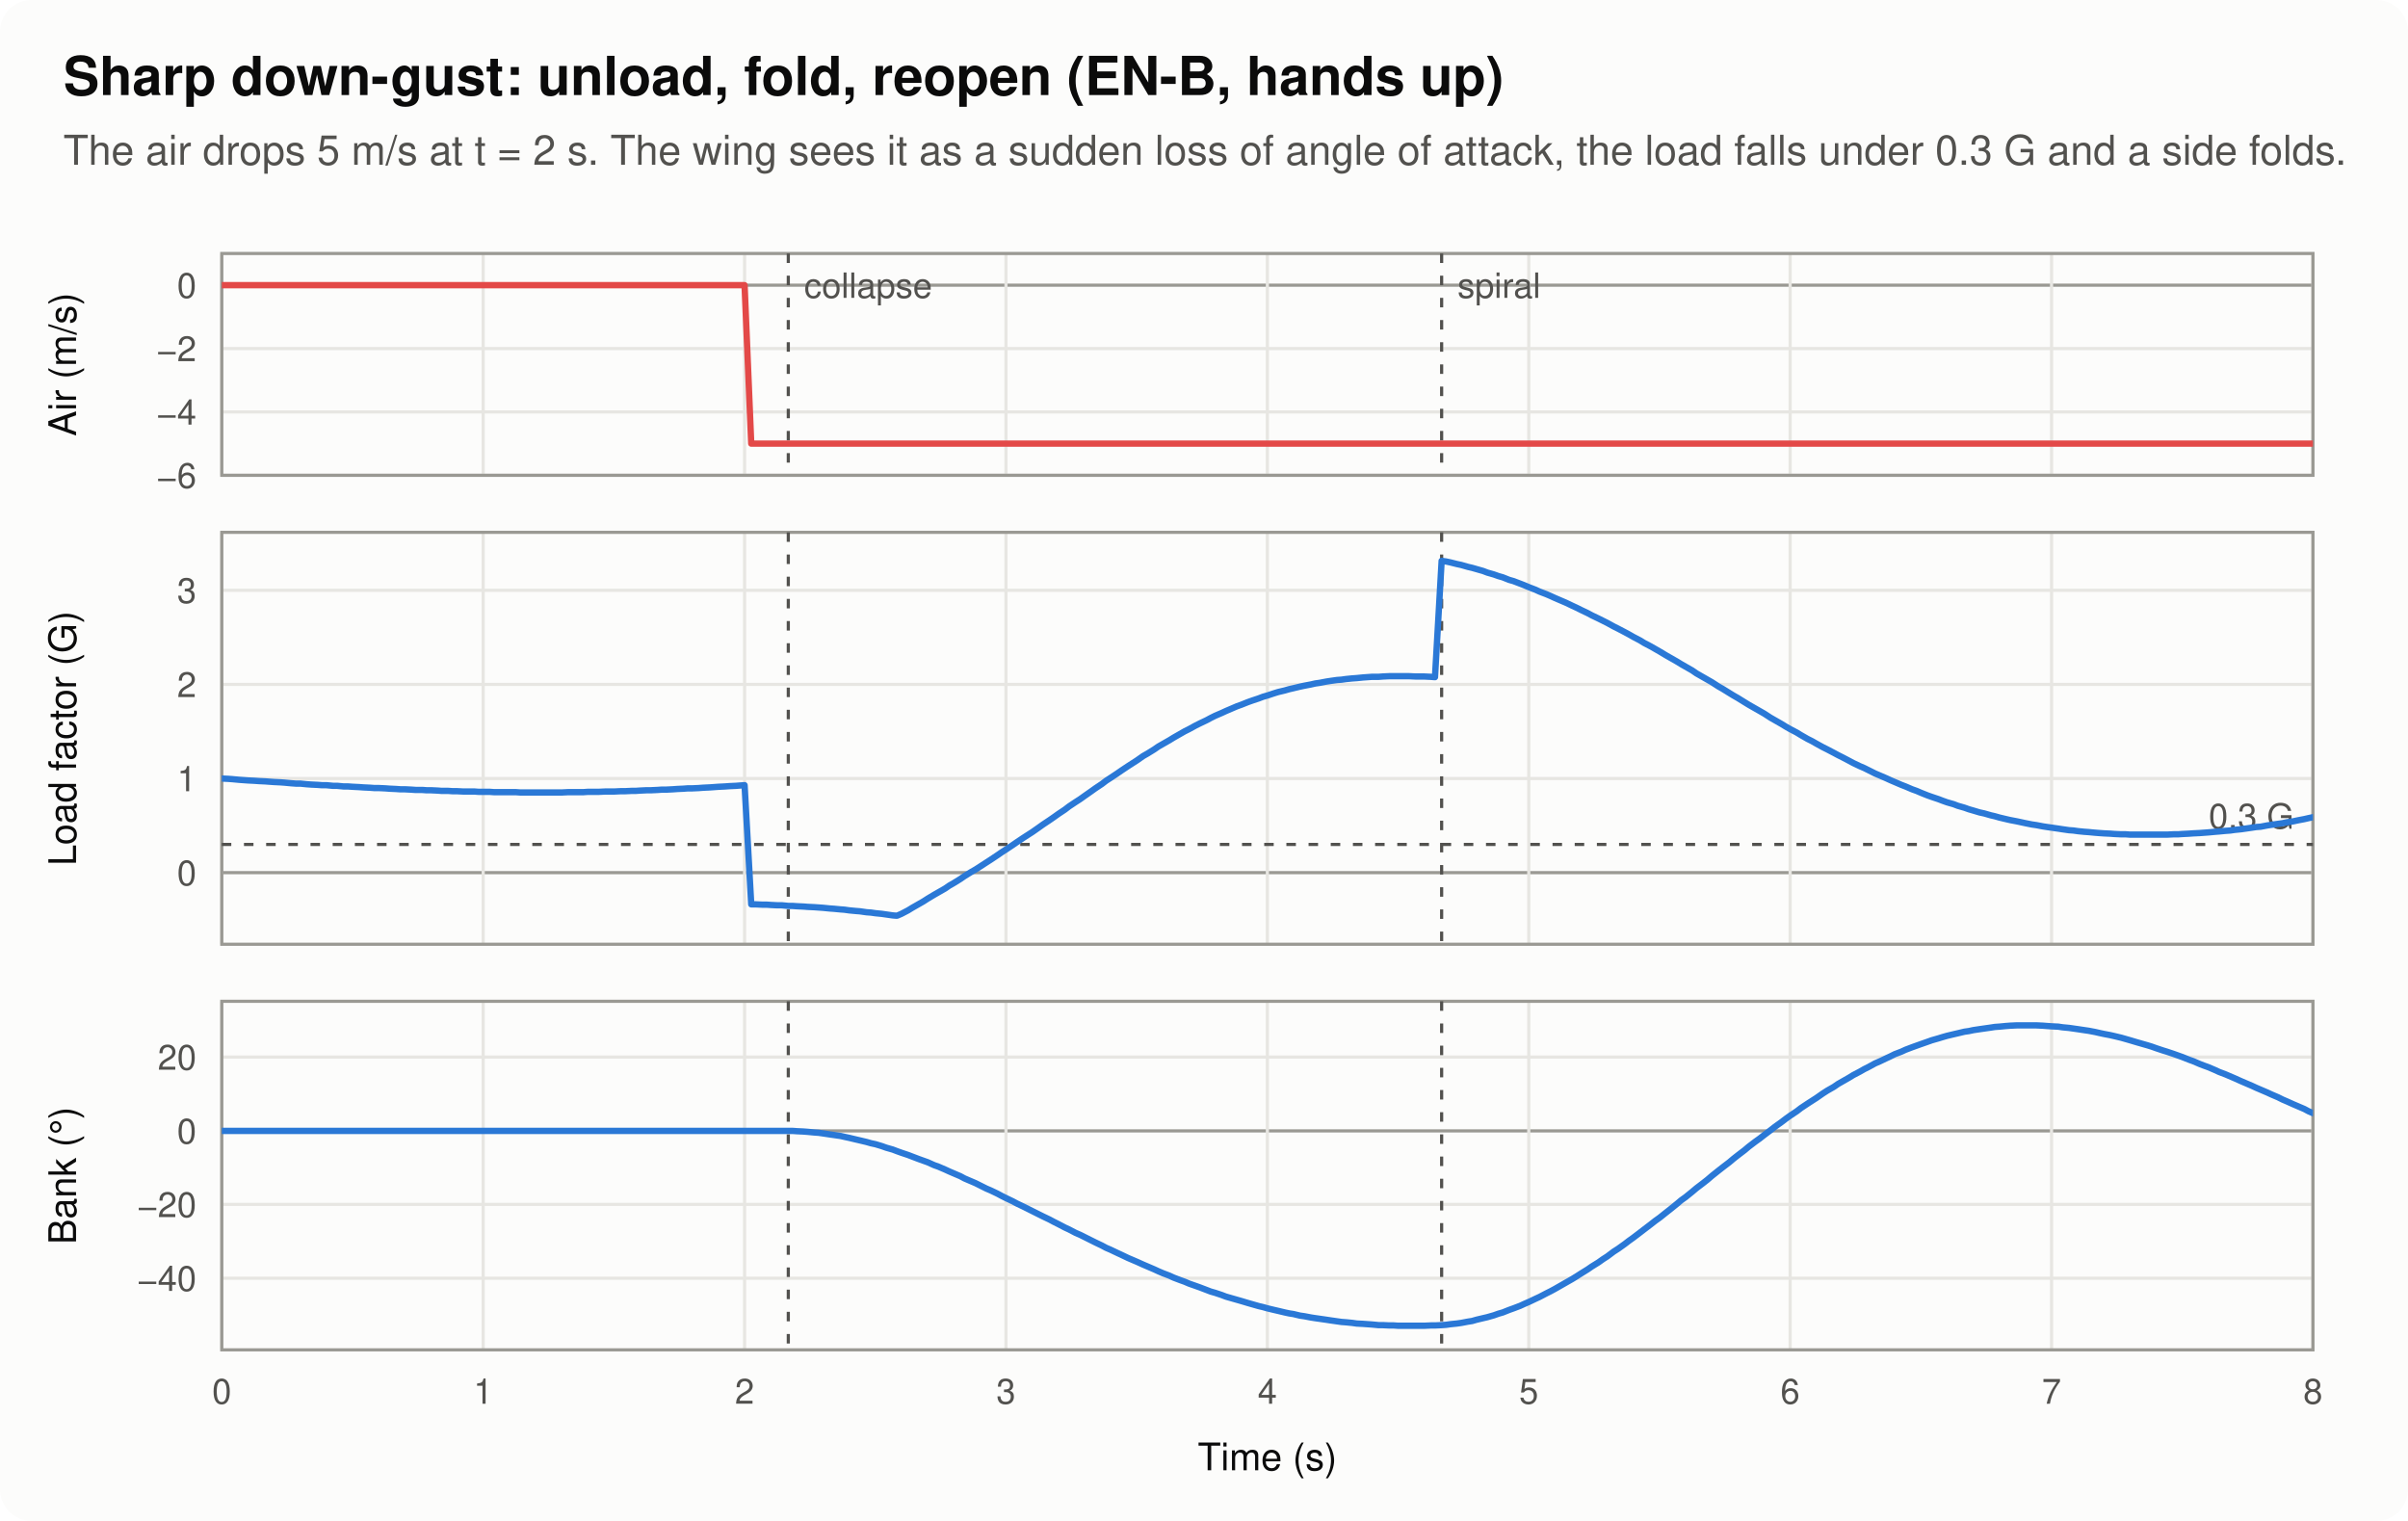
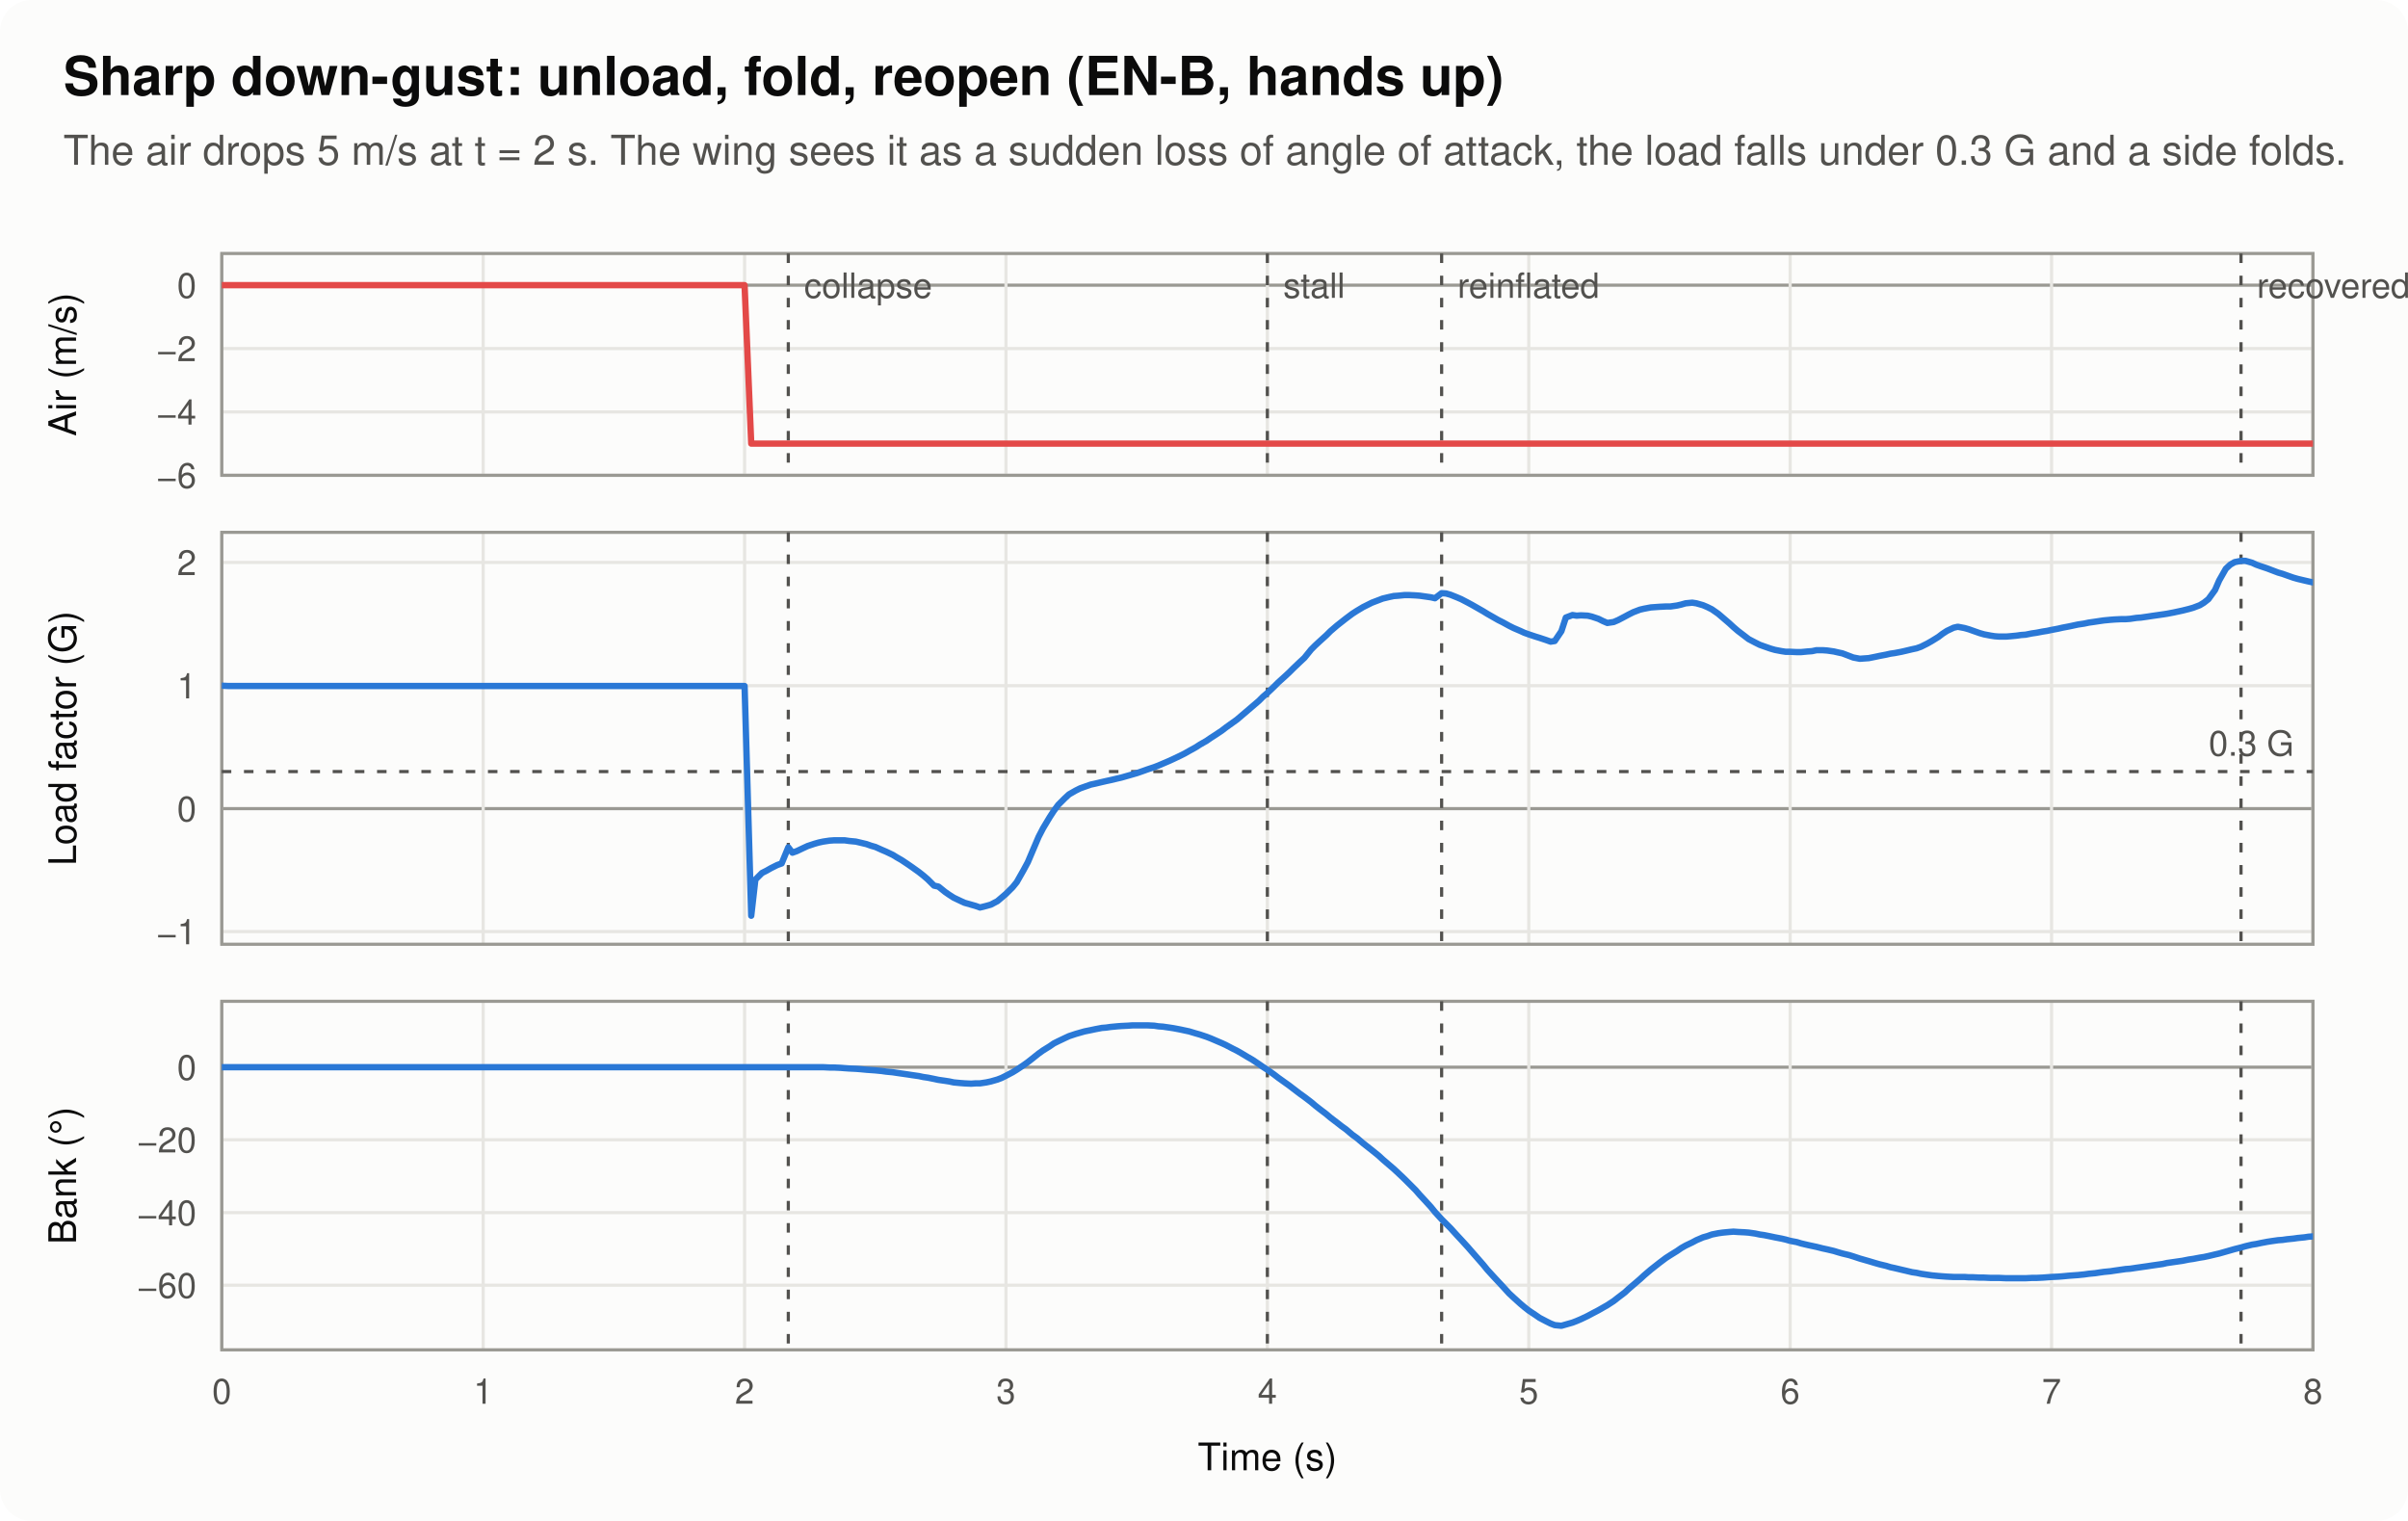
<svg xmlns="http://www.w3.org/2000/svg" width="760" height="480" viewBox="0 0 760 480" font-family="-apple-system, 'Segoe UI', Helvetica, Arial, sans-serif" role="img" aria-label="Sharp down-gust: unload, fold, reopen (EN-B, hands up)">
  <rect width="100%" height="100%" rx="10" fill="#fcfcfb" />
  <text x="20" y="30" font-size="17" font-weight="600" fill="#0b0b0b">Sharp down-gust: unload, fold, reopen (EN-B, hands up)</text>
  <text x="20" y="52" font-size="13" fill="#52514e">The air drops 5 m/s at t = 2 s. The wing sees it as a sudden loss of angle of attack, the load falls under 0.3 G and a side folds.</text>
  <clipPath id="clip0">
    <rect x="70" y="80" width="660" height="70" />
  </clipPath>
  <line x1="70" y1="150.0" x2="730" y2="150.0" stroke="#e7e6e2" stroke-width="1" />
  <text x="62" y="154" font-size="11" fill="#52514e" text-anchor="end">−6</text>
  <line x1="70" y1="130.0" x2="730" y2="130.0" stroke="#e7e6e2" stroke-width="1" />
  <text x="62" y="134" font-size="11" fill="#52514e" text-anchor="end">−4</text>
  <line x1="70" y1="110.0" x2="730" y2="110.0" stroke="#e7e6e2" stroke-width="1" />
  <text x="62" y="114" font-size="11" fill="#52514e" text-anchor="end">−2</text>
  <line x1="70" y1="90.0" x2="730" y2="90.0" stroke="#9a9993" stroke-width="1" />
  <text x="62" y="94" font-size="11" fill="#52514e" text-anchor="end">0</text>
  <line x1="70.0" y1="80" x2="70.0" y2="150" stroke="#e7e6e2" stroke-width="1" />
  <line x1="152.5" y1="80" x2="152.5" y2="150" stroke="#e7e6e2" stroke-width="1" />
  <line x1="235.0" y1="80" x2="235.0" y2="150" stroke="#e7e6e2" stroke-width="1" />
  <line x1="317.5" y1="80" x2="317.5" y2="150" stroke="#e7e6e2" stroke-width="1" />
  <line x1="400.0" y1="80" x2="400.0" y2="150" stroke="#e7e6e2" stroke-width="1" />
  <line x1="482.5" y1="80" x2="482.5" y2="150" stroke="#e7e6e2" stroke-width="1" />
  <line x1="565.0" y1="80" x2="565.0" y2="150" stroke="#e7e6e2" stroke-width="1" />
  <line x1="647.5" y1="80" x2="647.5" y2="150" stroke="#e7e6e2" stroke-width="1" />
  <line x1="730.0" y1="80" x2="730.0" y2="150" stroke="#e7e6e2" stroke-width="1" />
  <rect x="70" y="80" width="660" height="70" fill="none" stroke="#9a9993" stroke-width="1" />
  <text transform="translate(24 115) rotate(-90)" font-size="12" fill="#0b0b0b" text-anchor="middle">Air (m/s)</text>
  <line x1="248.8" y1="80" x2="248.8" y2="150" stroke="#52514e" stroke-width="1" stroke-dasharray="3 4" />
  <text x="253.8" y="94" font-size="11" fill="#52514e">collapse</text>
+   <line x1="400.0" y1="80" x2="400.0" y2="150" stroke="#52514e" stroke-width="1" stroke-dasharray="3 4" />
+   <text x="405" y="94" font-size="11" fill="#52514e">stall</text>
  <line x1="455.0" y1="80" x2="455.0" y2="150" stroke="#52514e" stroke-width="1" stroke-dasharray="3 4" />
-   <text x="460" y="94" font-size="11" fill="#52514e">spiral</text>
+   <text x="460" y="94" font-size="11" fill="#52514e">reinflated</text>
+   <line x1="707.3" y1="80" x2="707.3" y2="150" stroke="#52514e" stroke-width="1" stroke-dasharray="3 4" />
+   <text x="712.3" y="94" font-size="11" fill="#52514e">recovered</text>
  <polyline clip-path="url(#clip0)" points="70.0,90.0 72.1,90.0 73.4,90.0 75.5,90.0 76.9,90.0 78.3,90.0 80.3,90.0 81.7,90.0 83.8,90.0 85.1,90.0 86.5,90.0 88.6,90.0 89.9,90.0 92.0,90.0 93.4,90.0 94.8,90.0 96.8,90.0 98.2,90.0 100.3,90.0 101.6,90.0 103.0,90.0 105.1,90.0 106.4,90.0 108.5,90.0 109.9,90.0 111.3,90.0 113.3,90.0 114.7,90.0 116.8,90.0 118.1,90.0 119.5,90.0 121.6,90.0 122.9,90.0 125.0,90.0 126.4,90.0 127.8,90.0 129.8,90.0 131.2,90.0 133.3,90.0 134.6,90.0 136.0,90.0 138.1,90.0 139.4,90.0 141.5,90.0 142.9,90.0 144.3,90.0 146.3,90.0 147.7,90.0 149.8,90.0 151.1,90.0 152.5,90.0 154.6,90.0 155.9,90.0 158.0,90.0 159.4,90.0 160.8,90.0 162.8,90.0 164.2,90.0 166.3,90.0 167.6,90.0 169.0,90.0 171.1,90.0 172.4,90.0 174.5,90.0 175.9,90.0 177.3,90.0 179.3,90.0 180.7,90.0 182.8,90.0 184.1,90.0 185.5,90.0 187.6,90.0 188.9,90.0 191.0,90.0 192.4,90.0 193.8,90.0 195.8,90.0 197.2,90.0 199.3,90.0 200.6,90.0 202.0,90.0 204.1,90.0 205.4,90.0 207.5,90.0 208.9,90.0 210.3,90.0 212.3,90.0 213.7,90.0 215.8,90.0 217.1,90.0 218.5,90.0 220.6,90.0 221.9,90.0 224.0,90.0 225.4,90.0 226.8,90.0 228.8,90.0 230.2,90.0 232.3,90.0 233.6,90.0 235.0,90.0 237.1,140.0 238.4,140.0 240.5,140.0 241.9,140.0 243.3,140.0 245.3,140.0 246.7,140.0 248.8,140.0 250.1,140.0 251.5,140.0 253.6,140.0 254.9,140.0 257.0,140.0 258.4,140.0 259.8,140.0 261.8,140.0 263.2,140.0 265.3,140.0 266.6,140.0 268.0,140.0 270.1,140.0 271.4,140.0 273.5,140.0 274.9,140.0 276.3,140.0 278.3,140.0 279.7,140.0 281.8,140.0 283.1,140.0 284.5,140.0 286.6,140.0 287.9,140.0 290.0,140.0 291.4,140.0 292.8,140.0 294.8,140.0 296.2,140.0 298.3,140.0 299.6,140.0 301.0,140.0 303.1,140.0 304.4,140.0 306.5,140.0 307.9,140.0 309.3,140.0 311.3,140.0 312.7,140.0 314.8,140.0 316.1,140.0 317.5,140.0 319.6,140.0 320.9,140.0 323.0,140.0 324.4,140.0 325.8,140.0 327.8,140.0 329.2,140.0 331.3,140.0 332.6,140.0 334.0,140.0 336.1,140.0 337.4,140.0 339.5,140.0 340.9,140.0 342.3,140.0 344.3,140.0 345.7,140.0 347.8,140.0 349.1,140.0 350.5,140.0 352.6,140.0 353.9,140.0 356.0,140.0 357.4,140.0 358.8,140.0 360.8,140.0 362.2,140.0 364.3,140.0 365.6,140.0 367.0,140.0 369.1,140.0 370.4,140.0 372.5,140.0 373.9,140.0 375.3,140.0 377.3,140.0 378.7,140.0 380.8,140.0 382.1,140.0 383.5,140.0 385.6,140.0 386.9,140.0 389.0,140.0 390.4,140.0 391.8,140.0 393.8,140.0 395.2,140.0 397.3,140.0 398.6,140.0 400.0,140.0 402.1,140.0 403.4,140.0 405.5,140.0 406.9,140.0 408.2,140.0 410.3,140.0 411.7,140.0 413.8,140.0 415.1,140.0 416.5,140.0 418.6,140.0 419.9,140.0 422.0,140.0 423.4,140.0 424.8,140.0 426.8,140.0 428.2,140.0 430.2,140.0 431.6,140.0 433.0,140.0 435.1,140.0 436.4,140.0 438.5,140.0 439.9,140.0 441.3,140.0 443.3,140.0 444.7,140.0 446.8,140.0 448.1,140.0 449.5,140.0 451.6,140.0 452.9,140.0 455.0,140.0 456.4,140.0 457.8,140.0 459.8,140.0 461.2,140.0 463.3,140.0 464.6,140.0 466.0,140.0 468.1,140.0 469.4,140.0 471.5,140.0 472.9,140.0 474.3,140.0 476.3,140.0 477.7,140.0 479.8,140.0 481.1,140.0 482.5,140.0 484.6,140.0 485.9,140.0 488.0,140.0 489.4,140.0 490.7,140.0 492.8,140.0 494.2,140.0 496.3,140.0 497.6,140.0 499.0,140.0 501.1,140.0 502.4,140.0 504.5,140.0 505.9,140.0 507.3,140.0 509.3,140.0 510.7,140.0 512.8,140.0 514.1,140.0 515.5,140.0 517.6,140.0 518.9,140.0 521.0,140.0 522.4,140.0 523.8,140.0 525.8,140.0 527.2,140.0 529.3,140.0 530.6,140.0 532.0,140.0 534.1,140.0 535.4,140.0 537.5,140.0 538.9,140.0 540.3,140.0 542.3,140.0 543.7,140.0 545.8,140.0 547.1,140.0 548.5,140.0 550.6,140.0 551.9,140.0 554.0,140.0 555.4,140.0 556.8,140.0 558.8,140.0 560.2,140.0 562.3,140.0 563.6,140.0 565.0,140.0 567.1,140.0 568.4,140.0 570.5,140.0 571.9,140.0 573.3,140.0 575.3,140.0 576.7,140.0 578.8,140.0 580.1,140.0 581.5,140.0 583.6,140.0 584.9,140.0 587.0,140.0 588.4,140.0 589.8,140.0 591.8,140.0 593.2,140.0 595.3,140.0 596.6,140.0 598.0,140.0 600.1,140.0 601.4,140.0 603.5,140.0 604.9,140.0 606.3,140.0 608.3,140.0 609.7,140.0 611.8,140.0 613.1,140.0 614.5,140.0 616.6,140.0 617.9,140.0 620.0,140.0 621.4,140.0 622.8,140.0 624.8,140.0 626.2,140.0 628.3,140.0 629.6,140.0 631.0,140.0 633.1,140.0 634.4,140.0 636.5,140.0 637.9,140.0 639.3,140.0 641.3,140.0 642.7,140.0 644.8,140.0 646.1,140.0 647.5,140.0 649.6,140.0 650.9,140.0 653.0,140.0 654.4,140.0 655.8,140.0 657.8,140.0 659.2,140.0 661.3,140.0 662.6,140.0 664.0,140.0 666.1,140.0 667.4,140.0 669.5,140.0 670.9,140.0 672.3,140.0 674.3,140.0 675.7,140.0 677.8,140.0 679.1,140.0 680.5,140.0 682.6,140.0 683.9,140.0 686.0,140.0 687.4,140.0 688.8,140.0 690.8,140.0 692.2,140.0 694.3,140.0 695.6,140.0 697.0,140.0 699.1,140.0 700.4,140.0 702.5,140.0 703.9,140.0 705.3,140.0 707.3,140.0 708.7,140.0 710.8,140.0 712.1,140.0 713.5,140.0 715.6,140.0 716.9,140.0 719.0,140.0 720.4,140.0 721.8,140.0 723.8,140.0 725.2,140.0 727.3,140.0 728.6,140.0 730.0,140.0" fill="none" stroke="#e34948" stroke-width="2" stroke-linejoin="round" stroke-linecap="round" />
  <clipPath id="clip1">
    <rect x="70" y="168" width="660" height="130" />
  </clipPath>
-   <line x1="70" y1="275.4" x2="730" y2="275.4" stroke="#9a9993" stroke-width="1" />
-   <text x="62" y="279.4" font-size="11" fill="#52514e" text-anchor="end">0</text>
-   <line x1="70" y1="245.7" x2="730" y2="245.7" stroke="#e7e6e2" stroke-width="1" />
-   <text x="62" y="249.7" font-size="11" fill="#52514e" text-anchor="end">1</text>
-   <line x1="70" y1="216.0" x2="730" y2="216.0" stroke="#e7e6e2" stroke-width="1" />
-   <text x="62" y="220" font-size="11" fill="#52514e" text-anchor="end">2</text>
-   <line x1="70" y1="186.3" x2="730" y2="186.3" stroke="#e7e6e2" stroke-width="1" />
-   <text x="62" y="190.3" font-size="11" fill="#52514e" text-anchor="end">3</text>
+   <line x1="70" y1="294.0" x2="730" y2="294.0" stroke="#e7e6e2" stroke-width="1" />
+   <text x="62" y="298" font-size="11" fill="#52514e" text-anchor="end">−1</text>
+   <line x1="70" y1="255.2" x2="730" y2="255.2" stroke="#9a9993" stroke-width="1" />
+   <text x="62" y="259.2" font-size="11" fill="#52514e" text-anchor="end">0</text>
+   <line x1="70" y1="216.4" x2="730" y2="216.4" stroke="#e7e6e2" stroke-width="1" />
+   <text x="62" y="220.4" font-size="11" fill="#52514e" text-anchor="end">1</text>
+   <line x1="70" y1="177.5" x2="730" y2="177.5" stroke="#e7e6e2" stroke-width="1" />
+   <text x="62" y="181.5" font-size="11" fill="#52514e" text-anchor="end">2</text>
  <line x1="70.0" y1="168" x2="70.0" y2="298" stroke="#e7e6e2" stroke-width="1" />
  <line x1="152.5" y1="168" x2="152.5" y2="298" stroke="#e7e6e2" stroke-width="1" />
  <line x1="235.0" y1="168" x2="235.0" y2="298" stroke="#e7e6e2" stroke-width="1" />
  <line x1="317.5" y1="168" x2="317.5" y2="298" stroke="#e7e6e2" stroke-width="1" />
  <line x1="400.0" y1="168" x2="400.0" y2="298" stroke="#e7e6e2" stroke-width="1" />
  <line x1="482.5" y1="168" x2="482.5" y2="298" stroke="#e7e6e2" stroke-width="1" />
  <line x1="565.0" y1="168" x2="565.0" y2="298" stroke="#e7e6e2" stroke-width="1" />
  <line x1="647.5" y1="168" x2="647.5" y2="298" stroke="#e7e6e2" stroke-width="1" />
  <line x1="730.0" y1="168" x2="730.0" y2="298" stroke="#e7e6e2" stroke-width="1" />
  <rect x="70" y="168" width="660" height="130" fill="none" stroke="#9a9993" stroke-width="1" />
  <text transform="translate(24 233) rotate(-90)" font-size="12" fill="#0b0b0b" text-anchor="middle">Load factor (G)</text>
-   <line x1="70" y1="266.5" x2="730" y2="266.5" stroke="#52514e" stroke-width="1" stroke-dasharray="3 4" />
-   <text x="724" y="261.5" font-size="11" fill="#52514e" text-anchor="end">0.3 G</text>
+   <line x1="70" y1="243.5" x2="730" y2="243.5" stroke="#52514e" stroke-width="1" stroke-dasharray="3 4" />
+   <text x="724" y="238.5" font-size="11" fill="#52514e" text-anchor="end">0.3 G</text>
  <line x1="248.8" y1="168" x2="248.8" y2="298" stroke="#52514e" stroke-width="1" stroke-dasharray="3 4" />
+   <line x1="400.0" y1="168" x2="400.0" y2="298" stroke="#52514e" stroke-width="1" stroke-dasharray="3 4" />
  <line x1="455.0" y1="168" x2="455.0" y2="298" stroke="#52514e" stroke-width="1" stroke-dasharray="3 4" />
-   <polyline clip-path="url(#clip1)" points="70.0,245.7 72.1,245.8 73.4,245.9 75.5,246.1 76.9,246.2 78.3,246.3 80.3,246.4 81.7,246.5 83.8,246.6 85.1,246.7 86.5,246.8 88.6,246.9 89.9,247.0 92.0,247.2 93.4,247.3 94.8,247.3 96.8,247.5 98.2,247.6 100.3,247.7 101.6,247.8 103.0,247.8 105.1,248.0 106.4,248.0 108.5,248.2 109.9,248.2 111.3,248.3 113.3,248.4 114.7,248.5 116.8,248.6 118.1,248.7 119.5,248.7 121.6,248.8 122.9,248.9 125.0,249.0 126.4,249.1 127.8,249.1 129.8,249.2 131.2,249.3 133.3,249.3 134.6,249.4 136.0,249.4 138.1,249.5 139.4,249.6 141.5,249.6 142.9,249.7 144.3,249.7 146.3,249.8 147.7,249.8 149.8,249.8 151.1,249.9 152.5,249.9 154.6,249.9 155.9,250.0 158.0,250.0 159.4,250.0 160.8,250.0 162.8,250.0 164.2,250.1 166.3,250.1 167.6,250.1 169.0,250.1 171.1,250.1 172.4,250.1 174.5,250.1 175.9,250.1 177.3,250.1 179.3,250.0 180.7,250.0 182.8,250.0 184.1,250.0 185.5,249.9 187.6,249.9 188.9,249.9 191.0,249.8 192.4,249.8 193.8,249.8 195.8,249.7 197.2,249.7 199.3,249.6 200.6,249.6 202.0,249.5 204.1,249.4 205.4,249.4 207.5,249.3 208.9,249.2 210.3,249.2 212.3,249.1 213.7,249.0 215.8,248.9 217.1,248.8 218.5,248.8 220.6,248.7 221.9,248.6 224.0,248.5 225.4,248.4 226.8,248.3 228.8,248.2 230.2,248.1 232.3,248.0 233.6,247.9 235.0,247.8 237.1,285.4 238.4,285.4 240.5,285.5 241.9,285.5 243.3,285.6 245.3,285.7 246.7,285.7 248.8,285.9 250.1,285.9 251.5,286.0 253.6,286.1 254.9,286.2 257.0,286.3 258.4,286.4 259.8,286.5 261.8,286.7 263.2,286.8 265.3,287.0 266.6,287.1 268.0,287.3 270.1,287.5 271.4,287.6 273.5,287.9 274.9,288.0 276.3,288.2 278.3,288.4 279.7,288.6 281.8,288.9 283.1,289.0 284.5,288.4 286.6,287.3 287.9,286.5 290.0,285.3 291.4,284.5 292.8,283.6 294.8,282.4 296.2,281.6 298.3,280.4 299.6,279.5 301.0,278.7 303.1,277.4 304.4,276.5 306.5,275.2 307.9,274.4 309.3,273.5 311.3,272.2 312.7,271.3 314.8,269.9 316.1,269.0 317.5,268.1 319.6,266.7 320.9,265.8 323.0,264.4 324.4,263.5 325.8,262.6 327.8,261.2 329.2,260.2 331.3,258.8 332.6,257.9 334.0,256.9 336.1,255.5 337.4,254.5 339.5,253.1 340.9,252.2 342.3,251.2 344.3,249.8 345.7,248.8 347.8,247.4 349.1,246.4 350.5,245.5 352.6,244.1 353.9,243.2 356.0,241.8 357.4,240.9 358.8,240.0 360.8,238.6 362.2,237.8 364.3,236.5 365.6,235.6 367.0,234.8 369.1,233.6 370.4,232.8 372.5,231.6 373.9,230.8 375.3,230.1 377.3,229.0 378.7,228.3 380.8,227.3 382.1,226.6 383.5,225.9 385.6,225.0 386.9,224.4 389.0,223.5 390.4,222.9 391.8,222.4 393.8,221.6 395.2,221.1 397.3,220.4 398.6,219.9 400.0,219.5 402.1,218.8 403.4,218.4 405.5,217.9 406.9,217.5 408.2,217.2 410.3,216.7 411.7,216.4 413.8,216.0 415.1,215.7 416.5,215.5 418.6,215.1 419.9,214.9 422.0,214.6 423.4,214.5 424.8,214.3 426.8,214.1 428.2,214.0 430.2,213.8 431.6,213.7 433.0,213.6 435.1,213.6 436.4,213.5 438.5,213.4 439.9,213.4 441.3,213.4 443.3,213.4 444.7,213.4 446.8,213.5 448.1,213.5 449.5,213.5 451.6,213.6 452.9,213.7 455.0,177.0 456.4,177.2 457.8,177.5 459.8,178.0 461.2,178.3 463.3,178.9 464.6,179.2 466.0,179.6 468.1,180.2 469.4,180.7 471.5,181.3 472.9,181.8 474.3,182.2 476.3,183.0 477.7,183.4 479.8,184.2 481.1,184.7 482.5,185.3 484.6,186.1 485.9,186.7 488.0,187.5 489.4,188.1 490.7,188.7 492.8,189.6 494.2,190.2 496.3,191.2 497.6,191.8 499.0,192.5 501.1,193.5 502.4,194.2 504.5,195.2 505.9,195.9 507.3,196.6 509.3,197.7 510.7,198.4 512.8,199.5 514.1,200.2 515.5,201.0 517.6,202.1 518.9,202.9 521.0,204.0 522.4,204.8 523.8,205.6 525.8,206.8 527.2,207.6 529.3,208.8 530.6,209.6 532.0,210.4 534.1,211.6 535.4,212.5 537.5,213.7 538.9,214.5 540.3,215.3 542.3,216.6 543.7,217.4 545.8,218.7 547.1,219.5 548.5,220.3 550.6,221.6 551.9,222.4 554.0,223.6 555.4,224.4 556.8,225.2 558.8,226.5 560.2,227.3 562.3,228.5 563.6,229.3 565.0,230.1 567.1,231.2 568.4,232.0 570.5,233.2 571.9,233.9 573.3,234.7 575.3,235.8 576.7,236.5 578.8,237.6 580.1,238.3 581.5,239.0 583.6,240.1 584.9,240.8 587.0,241.8 588.4,242.4 589.8,243.1 591.8,244.1 593.2,244.7 595.3,245.6 596.6,246.2 598.0,246.8 600.1,247.7 601.4,248.2 603.5,249.1 604.9,249.6 606.3,250.2 608.3,251.0 609.7,251.5 611.8,252.2 613.1,252.7 614.5,253.2 616.6,253.8 617.9,254.3 620.0,254.9 621.4,255.4 622.8,255.8 624.8,256.4 626.2,256.7 628.3,257.3 629.6,257.6 631.0,258.0 633.1,258.5 634.4,258.8 636.5,259.2 637.9,259.5 639.3,259.8 641.3,260.2 642.7,260.4 644.8,260.8 646.1,261.0 647.5,261.2 649.6,261.5 650.9,261.7 653.0,262.0 654.4,262.1 655.8,262.3 657.8,262.5 659.2,262.6 661.3,262.8 662.6,262.9 664.0,263.0 666.1,263.1 667.4,263.2 669.5,263.3 670.9,263.3 672.3,263.4 674.3,263.4 675.7,263.4 677.8,263.4 679.1,263.4 680.5,263.4 682.6,263.4 683.9,263.4 686.0,263.3 687.4,263.3 688.8,263.2 690.8,263.1 692.2,263.0 694.3,262.9 695.6,262.8 697.0,262.7 699.1,262.5 700.4,262.4 702.5,262.2 703.9,262.1 705.3,261.9 707.3,261.7 708.7,261.5 710.8,261.2 712.1,261.0 713.5,260.9 715.6,260.5 716.9,260.3 719.0,260.0 720.4,259.8 721.8,259.5 723.8,259.2 725.2,258.9 727.3,258.5 728.6,258.2 730.0,257.9" fill="none" stroke="#2a78d6" stroke-width="2" stroke-linejoin="round" stroke-linecap="round" />
+   <line x1="707.3" y1="168" x2="707.3" y2="298" stroke="#52514e" stroke-width="1" stroke-dasharray="3 4" />
+   <polyline clip-path="url(#clip1)" points="70.0,216.4 72.1,216.5 73.4,216.5 75.5,216.5 76.9,216.5 78.3,216.5 80.3,216.5 81.7,216.5 83.8,216.5 85.1,216.5 86.5,216.5 88.6,216.5 89.9,216.5 92.0,216.5 93.4,216.5 94.8,216.5 96.8,216.5 98.2,216.5 100.3,216.5 101.6,216.5 103.0,216.5 105.1,216.5 106.4,216.5 108.5,216.5 109.9,216.5 111.3,216.5 113.3,216.5 114.7,216.5 116.8,216.5 118.1,216.5 119.5,216.5 121.6,216.5 122.9,216.5 125.0,216.5 126.4,216.5 127.8,216.5 129.8,216.5 131.2,216.5 133.3,216.5 134.6,216.5 136.0,216.5 138.1,216.5 139.4,216.5 141.5,216.5 142.9,216.5 144.3,216.5 146.3,216.5 147.7,216.5 149.8,216.5 151.1,216.5 152.5,216.5 154.6,216.5 155.9,216.5 158.0,216.5 159.4,216.5 160.8,216.5 162.8,216.5 164.2,216.5 166.3,216.5 167.6,216.5 169.0,216.5 171.1,216.5 172.4,216.5 174.5,216.5 175.9,216.5 177.3,216.5 179.3,216.5 180.7,216.5 182.8,216.5 184.1,216.5 185.5,216.5 187.6,216.5 188.9,216.5 191.0,216.5 192.4,216.5 193.8,216.5 195.8,216.5 197.2,216.5 199.3,216.5 200.6,216.5 202.0,216.5 204.1,216.5 205.4,216.5 207.5,216.5 208.9,216.5 210.3,216.5 212.3,216.5 213.7,216.5 215.8,216.5 217.1,216.5 218.5,216.5 220.6,216.5 221.9,216.5 224.0,216.5 225.4,216.5 226.8,216.5 228.8,216.5 230.2,216.5 232.3,216.5 233.6,216.5 235.0,216.5 237.1,289.0 238.4,277.6 240.5,275.5 241.9,274.8 243.3,274.0 245.3,273.0 246.7,272.5 248.8,267.4 250.1,269.1 251.5,268.6 253.6,267.6 254.9,267.0 257.0,266.3 258.4,265.9 259.8,265.6 261.8,265.3 263.2,265.2 265.3,265.2 266.6,265.2 268.0,265.4 270.1,265.6 271.4,265.9 273.5,266.4 274.9,266.9 276.3,267.3 278.3,268.2 279.7,268.8 281.8,269.8 283.1,270.6 284.5,271.4 286.6,272.8 287.9,273.7 290.0,275.2 291.4,276.3 292.8,277.5 294.8,279.5 296.2,279.8 298.3,281.5 299.6,282.4 301.0,283.3 303.1,284.3 304.4,284.9 306.5,285.5 307.9,285.9 309.3,286.4 311.3,285.9 312.7,285.5 314.8,284.4 316.1,283.3 317.5,282.1 319.6,280.0 320.9,278.4 323.0,274.7 324.4,272.1 325.8,268.8 327.8,264.1 329.2,261.4 331.3,257.9 332.6,255.9 334.0,254.0 336.1,251.9 337.4,250.7 339.5,249.5 340.9,248.8 342.3,248.3 344.3,247.6 345.7,247.3 347.8,246.8 349.1,246.5 350.5,246.2 352.6,245.7 353.9,245.4 356.0,244.8 357.4,244.4 358.8,244.0 360.8,243.3 362.2,242.8 364.3,242.1 365.6,241.6 367.0,241.0 369.1,240.1 370.4,239.5 372.5,238.5 373.9,237.8 375.3,237.0 377.3,235.9 378.7,235.0 380.8,233.8 382.1,232.9 383.5,232.0 385.6,230.6 386.9,229.6 389.0,228.1 390.4,227.1 391.8,225.9 393.8,224.2 395.2,223.0 397.3,221.2 398.6,219.9 400.0,218.7 402.1,216.7 403.4,215.4 405.5,213.5 406.9,212.2 408.2,210.9 410.3,208.9 411.7,207.6 413.8,205.0 415.1,203.7 416.5,202.4 418.6,200.5 419.9,199.2 422.0,197.4 423.4,196.3 424.8,195.2 426.8,193.7 428.2,192.8 430.2,191.6 431.6,190.9 433.0,190.2 435.1,189.4 436.4,188.9 438.5,188.4 439.9,188.1 441.3,188.0 443.3,187.8 444.7,187.8 446.8,187.9 448.1,188.0 449.5,188.2 451.6,188.5 452.9,188.8 455.0,187.2 456.4,187.3 457.8,187.7 459.8,188.5 461.2,189.1 463.3,190.2 464.6,190.9 466.0,191.7 468.1,192.9 469.4,193.7 471.5,194.9 472.9,195.7 474.3,196.4 476.3,197.5 477.7,198.2 479.8,199.1 481.1,199.7 482.5,200.2 484.6,200.9 485.9,201.3 488.0,202.0 489.4,202.5 490.7,202.3 492.8,199.2 494.2,194.9 496.3,194.1 497.6,194.3 499.0,194.2 501.1,194.3 502.4,194.6 504.5,195.3 505.9,196.0 507.3,196.6 509.3,196.3 510.7,195.7 512.8,194.6 514.1,193.9 515.5,193.2 517.6,192.4 518.9,192.1 521.0,191.7 522.4,191.6 523.8,191.5 525.8,191.4 527.2,191.4 529.3,191.1 530.6,190.8 532.0,190.4 534.1,190.2 535.4,190.4 537.5,191.0 538.9,191.6 540.3,192.3 542.3,193.7 543.7,194.9 545.8,196.7 547.1,197.9 548.5,199.1 550.6,200.7 551.9,201.7 554.0,202.8 555.4,203.5 556.8,204.0 558.8,204.7 560.2,205.1 562.3,205.5 563.6,205.7 565.0,205.7 567.1,205.8 568.4,205.8 570.5,205.6 571.9,205.5 573.3,205.2 575.3,205.2 576.7,205.3 578.8,205.6 580.1,205.9 581.5,206.2 583.6,207.0 584.9,207.5 587.0,207.9 588.4,207.8 589.8,207.7 591.8,207.3 593.2,207.0 595.3,206.6 596.6,206.3 598.0,206.1 600.1,205.7 601.4,205.4 603.5,204.9 604.9,204.6 606.3,204.1 608.3,203.1 609.7,202.3 611.8,201.0 613.1,200.0 614.5,199.1 616.6,198.1 617.9,197.8 620.0,198.2 621.4,198.6 622.8,199.1 624.8,199.8 626.2,200.2 628.3,200.6 629.6,200.8 631.0,200.9 633.1,200.9 634.4,200.8 636.5,200.6 637.9,200.4 639.3,200.3 641.3,199.9 642.7,199.7 644.8,199.3 646.1,199.1 647.5,198.8 649.6,198.4 650.9,198.1 653.0,197.7 654.4,197.4 655.8,197.1 657.8,196.8 659.2,196.5 661.3,196.2 662.6,196.0 664.0,195.8 666.1,195.6 667.4,195.5 669.5,195.4 670.9,195.4 672.3,195.3 674.3,195.0 675.7,194.9 677.8,194.6 679.1,194.4 680.5,194.2 682.6,193.9 683.9,193.7 686.0,193.3 687.4,193.0 688.8,192.7 690.8,192.2 692.2,191.8 694.3,191.0 695.6,190.2 697.0,189.1 699.1,186.2 700.4,183.2 702.5,179.5 703.9,178.2 705.3,177.4 707.3,177.0 708.7,177.0 710.8,177.6 712.1,178.2 713.5,178.7 715.6,179.4 716.9,179.9 719.0,180.7 720.4,181.1 721.8,181.6 723.8,182.3 725.2,182.7 727.3,183.2 728.6,183.5 730.0,183.8" fill="none" stroke="#2a78d6" stroke-width="2" stroke-linejoin="round" stroke-linecap="round" />
  <clipPath id="clip2">
    <rect x="70" y="316" width="660" height="110" />
  </clipPath>
-   <line x1="70" y1="403.4" x2="730" y2="403.4" stroke="#e7e6e2" stroke-width="1" />
-   <text x="62" y="407.4" font-size="11" fill="#52514e" text-anchor="end">−40</text>
-   <line x1="70" y1="380.1" x2="730" y2="380.1" stroke="#e7e6e2" stroke-width="1" />
-   <text x="62" y="384.1" font-size="11" fill="#52514e" text-anchor="end">−20</text>
-   <line x1="70" y1="356.9" x2="730" y2="356.9" stroke="#9a9993" stroke-width="1" />
-   <text x="62" y="360.9" font-size="11" fill="#52514e" text-anchor="end">0</text>
-   <line x1="70" y1="333.6" x2="730" y2="333.6" stroke="#e7e6e2" stroke-width="1" />
-   <text x="62" y="337.6" font-size="11" fill="#52514e" text-anchor="end">20</text>
+   <line x1="70" y1="405.6" x2="730" y2="405.6" stroke="#e7e6e2" stroke-width="1" />
+   <text x="62" y="409.6" font-size="11" fill="#52514e" text-anchor="end">−60</text>
+   <line x1="70" y1="382.7" x2="730" y2="382.7" stroke="#e7e6e2" stroke-width="1" />
+   <text x="62" y="386.7" font-size="11" fill="#52514e" text-anchor="end">−40</text>
+   <line x1="70" y1="359.7" x2="730" y2="359.7" stroke="#e7e6e2" stroke-width="1" />
+   <text x="62" y="363.7" font-size="11" fill="#52514e" text-anchor="end">−20</text>
+   <line x1="70" y1="336.8" x2="730" y2="336.8" stroke="#9a9993" stroke-width="1" />
+   <text x="62" y="340.8" font-size="11" fill="#52514e" text-anchor="end">0</text>
  <line x1="70.0" y1="316" x2="70.0" y2="426" stroke="#e7e6e2" stroke-width="1" />
  <text x="70.0" y="443" font-size="11" fill="#52514e" text-anchor="middle">0</text>
  <line x1="152.5" y1="316" x2="152.5" y2="426" stroke="#e7e6e2" stroke-width="1" />
  <text x="152.5" y="443" font-size="11" fill="#52514e" text-anchor="middle">1</text>
  <line x1="235.0" y1="316" x2="235.0" y2="426" stroke="#e7e6e2" stroke-width="1" />
  <text x="235.0" y="443" font-size="11" fill="#52514e" text-anchor="middle">2</text>
  <line x1="317.5" y1="316" x2="317.5" y2="426" stroke="#e7e6e2" stroke-width="1" />
  <text x="317.5" y="443" font-size="11" fill="#52514e" text-anchor="middle">3</text>
  <line x1="400.0" y1="316" x2="400.0" y2="426" stroke="#e7e6e2" stroke-width="1" />
  <text x="400.0" y="443" font-size="11" fill="#52514e" text-anchor="middle">4</text>
  <line x1="482.5" y1="316" x2="482.5" y2="426" stroke="#e7e6e2" stroke-width="1" />
  <text x="482.5" y="443" font-size="11" fill="#52514e" text-anchor="middle">5</text>
  <line x1="565.0" y1="316" x2="565.0" y2="426" stroke="#e7e6e2" stroke-width="1" />
  <text x="565.0" y="443" font-size="11" fill="#52514e" text-anchor="middle">6</text>
  <line x1="647.5" y1="316" x2="647.5" y2="426" stroke="#e7e6e2" stroke-width="1" />
  <text x="647.5" y="443" font-size="11" fill="#52514e" text-anchor="middle">7</text>
  <line x1="730.0" y1="316" x2="730.0" y2="426" stroke="#e7e6e2" stroke-width="1" />
  <text x="730.0" y="443" font-size="11" fill="#52514e" text-anchor="middle">8</text>
  <rect x="70" y="316" width="660" height="110" fill="none" stroke="#9a9993" stroke-width="1" />
  <text transform="translate(24 371) rotate(-90)" font-size="12" fill="#0b0b0b" text-anchor="middle">Bank (°)</text>
  <line x1="248.8" y1="316" x2="248.8" y2="426" stroke="#52514e" stroke-width="1" stroke-dasharray="3 4" />
+   <line x1="400.0" y1="316" x2="400.0" y2="426" stroke="#52514e" stroke-width="1" stroke-dasharray="3 4" />
  <line x1="455.0" y1="316" x2="455.0" y2="426" stroke="#52514e" stroke-width="1" stroke-dasharray="3 4" />
-   <polyline clip-path="url(#clip2)" points="70.0,356.9 72.1,356.9 73.4,356.9 75.5,356.9 76.9,356.9 78.3,356.9 80.3,356.9 81.7,356.9 83.8,356.9 85.1,356.9 86.5,356.9 88.6,356.9 89.9,356.9 92.0,356.9 93.4,356.9 94.8,356.9 96.8,356.9 98.2,356.9 100.3,356.9 101.6,356.9 103.0,356.9 105.1,356.9 106.4,356.9 108.5,356.9 109.9,356.9 111.3,356.9 113.3,356.9 114.7,356.9 116.8,356.9 118.1,356.9 119.5,356.9 121.6,356.9 122.9,356.9 125.0,356.9 126.4,356.9 127.8,356.9 129.8,356.9 131.2,356.9 133.3,356.9 134.6,356.9 136.0,356.9 138.1,356.9 139.4,356.9 141.5,356.9 142.9,356.9 144.3,356.9 146.3,356.9 147.7,356.9 149.8,356.9 151.1,356.9 152.5,356.9 154.6,356.9 155.9,356.9 158.0,356.9 159.4,356.9 160.8,356.9 162.8,356.9 164.2,356.9 166.3,356.9 167.6,356.9 169.0,356.9 171.1,356.9 172.4,356.9 174.5,356.9 175.9,356.9 177.3,356.9 179.3,356.9 180.7,356.9 182.8,356.9 184.1,356.9 185.5,356.9 187.6,356.9 188.9,356.9 191.0,356.9 192.4,356.9 193.8,356.9 195.8,356.9 197.2,356.9 199.3,356.9 200.6,356.9 202.0,356.9 204.1,356.9 205.4,356.9 207.5,356.9 208.9,356.9 210.3,356.9 212.3,356.9 213.7,356.9 215.8,356.9 217.1,356.9 218.5,356.9 220.6,356.9 221.9,356.9 224.0,356.9 225.4,356.9 226.8,356.9 228.8,356.9 230.2,356.9 232.3,356.9 233.6,356.9 235.0,356.9 237.1,356.9 238.4,356.9 240.5,356.9 241.9,356.9 243.3,356.9 245.3,356.9 246.7,356.9 248.8,356.9 250.1,356.9 251.5,357.0 253.6,357.1 254.9,357.2 257.0,357.4 258.4,357.5 259.8,357.7 261.8,358.0 263.2,358.2 265.3,358.5 266.6,358.8 268.0,359.1 270.1,359.6 271.4,359.9 273.5,360.4 274.9,360.8 276.3,361.1 278.3,361.7 279.7,362.2 281.8,362.8 283.1,363.3 284.5,363.8 286.6,364.5 287.9,365.0 290.0,365.8 291.4,366.3 292.8,366.8 294.8,367.7 296.2,368.2 298.3,369.1 299.6,369.7 301.0,370.3 303.1,371.2 304.4,371.9 306.5,372.8 307.9,373.4 309.3,374.1 311.3,375.1 312.7,375.7 314.8,376.7 316.1,377.4 317.5,378.1 319.6,379.1 320.9,379.8 323.0,380.8 324.4,381.5 325.8,382.2 327.8,383.2 329.2,383.9 331.3,384.9 332.6,385.6 334.0,386.3 336.1,387.4 337.4,388.0 339.5,389.1 340.9,389.7 342.3,390.4 344.3,391.4 345.7,392.1 347.8,393.1 349.1,393.8 350.5,394.4 352.6,395.4 353.9,396.0 356.0,397.0 357.4,397.6 358.8,398.2 360.8,399.1 362.2,399.7 364.3,400.6 365.6,401.2 367.0,401.8 369.1,402.6 370.4,403.2 372.5,404.0 373.9,404.5 375.3,405.1 377.3,405.8 378.7,406.3 380.8,407.1 382.1,407.6 383.5,408.0 385.6,408.7 386.9,409.2 389.0,409.8 390.4,410.2 391.8,410.6 393.8,411.2 395.2,411.6 397.3,412.2 398.6,412.5 400.0,412.9 402.1,413.4 403.4,413.7 405.5,414.2 406.9,414.5 408.2,414.7 410.3,415.2 411.7,415.4 413.8,415.8 415.1,416.0 416.5,416.2 418.6,416.5 419.9,416.7 422.0,417.0 423.4,417.2 424.8,417.3 426.8,417.5 428.2,417.7 430.2,417.8 431.6,417.9 433.0,418.0 435.1,418.2 436.4,418.2 438.5,418.3 439.9,418.3 441.3,418.4 443.3,418.4 444.7,418.4 446.8,418.4 448.1,418.4 449.5,418.4 451.6,418.3 452.9,418.3 455.0,418.2 456.4,418.1 457.8,417.9 459.8,417.7 461.2,417.5 463.3,417.1 464.6,416.9 466.0,416.5 468.1,416.0 469.4,415.7 471.5,415.1 472.9,414.6 474.3,414.2 476.3,413.4 477.7,412.9 479.8,412.1 481.1,411.5 482.5,410.9 484.6,409.9 485.9,409.3 488.0,408.2 489.4,407.5 490.7,406.8 492.8,405.6 494.2,404.8 496.3,403.6 497.6,402.8 499.0,401.9 501.1,400.6 502.4,399.7 504.5,398.4 505.9,397.4 507.3,396.5 509.3,395.0 510.7,394.1 512.8,392.6 514.1,391.6 515.5,390.6 517.6,389.0 518.9,388.0 521.0,386.4 522.4,385.3 523.8,384.3 525.8,382.7 527.2,381.6 529.3,379.9 530.6,378.8 532.0,377.8 534.1,376.1 535.4,375.0 537.5,373.4 538.9,372.3 540.3,371.1 542.3,369.5 543.7,368.4 545.8,366.8 547.1,365.7 548.5,364.6 550.6,363.0 551.9,361.9 554.0,360.3 555.4,359.3 556.8,358.2 558.8,356.7 560.2,355.6 562.3,354.1 563.6,353.1 565.0,352.1 567.1,350.7 568.4,349.7 570.5,348.3 571.9,347.4 573.3,346.5 575.3,345.1 576.7,344.2 578.8,343.0 580.1,342.1 581.5,341.3 583.6,340.1 584.9,339.3 587.0,338.2 588.4,337.4 589.8,336.7 591.8,335.6 593.2,335.0 595.3,334.0 596.6,333.4 598.0,332.7 600.1,331.9 601.4,331.3 603.5,330.5 604.9,330.0 606.3,329.5 608.3,328.8 609.7,328.3 611.8,327.7 613.1,327.3 614.5,326.9 616.6,326.4 617.9,326.1 620.0,325.6 621.4,325.4 622.8,325.1 624.8,324.8 626.2,324.6 628.3,324.3 629.6,324.1 631.0,324.0 633.1,323.8 634.4,323.7 636.5,323.6 637.9,323.6 639.3,323.6 641.3,323.6 642.7,323.6 644.8,323.7 646.1,323.8 647.5,323.9 649.6,324.0 650.9,324.2 653.0,324.4 654.4,324.6 655.8,324.8 657.8,325.1 659.2,325.3 661.3,325.7 662.6,326.0 664.0,326.3 666.1,326.7 667.4,327.0 669.5,327.5 670.9,327.9 672.3,328.3 674.3,328.9 675.7,329.3 677.8,329.9 679.1,330.3 680.5,330.8 682.6,331.5 683.9,331.9 686.0,332.6 687.4,333.1 688.8,333.6 690.8,334.4 692.2,334.9 694.3,335.8 695.6,336.3 697.0,336.8 699.1,337.7 700.4,338.3 702.5,339.1 703.9,339.7 705.3,340.3 707.3,341.2 708.7,341.8 710.8,342.7 712.1,343.3 713.5,343.9 715.6,344.8 716.9,345.4 719.0,346.3 720.4,347.0 721.8,347.6 723.8,348.5 725.2,349.1 727.3,350.0 728.6,350.7 730.0,351.3" fill="none" stroke="#2a78d6" stroke-width="2" stroke-linejoin="round" stroke-linecap="round" />
+   <line x1="707.3" y1="316" x2="707.3" y2="426" stroke="#52514e" stroke-width="1" stroke-dasharray="3 4" />
+   <polyline clip-path="url(#clip2)" points="70.0,336.8 72.1,336.8 73.4,336.8 75.5,336.8 76.9,336.8 78.3,336.8 80.3,336.8 81.7,336.8 83.8,336.8 85.1,336.8 86.5,336.8 88.6,336.8 89.9,336.8 92.0,336.8 93.4,336.8 94.8,336.8 96.8,336.8 98.2,336.8 100.3,336.8 101.6,336.8 103.0,336.8 105.1,336.8 106.4,336.8 108.5,336.8 109.9,336.8 111.3,336.8 113.3,336.8 114.7,336.8 116.8,336.8 118.1,336.8 119.5,336.8 121.6,336.8 122.9,336.8 125.0,336.8 126.4,336.8 127.8,336.8 129.8,336.8 131.2,336.8 133.3,336.8 134.6,336.8 136.0,336.8 138.1,336.8 139.4,336.8 141.5,336.8 142.9,336.8 144.3,336.8 146.3,336.8 147.7,336.8 149.8,336.8 151.1,336.8 152.5,336.8 154.6,336.8 155.9,336.8 158.0,336.8 159.4,336.8 160.8,336.8 162.8,336.8 164.2,336.8 166.3,336.8 167.6,336.8 169.0,336.8 171.1,336.8 172.4,336.8 174.5,336.8 175.9,336.8 177.3,336.8 179.3,336.8 180.7,336.8 182.8,336.8 184.1,336.8 185.5,336.8 187.6,336.8 188.9,336.8 191.0,336.8 192.4,336.8 193.8,336.8 195.8,336.8 197.2,336.8 199.3,336.8 200.6,336.8 202.0,336.8 204.1,336.8 205.4,336.8 207.5,336.8 208.9,336.8 210.3,336.8 212.3,336.8 213.7,336.8 215.8,336.8 217.1,336.8 218.5,336.8 220.6,336.8 221.9,336.8 224.0,336.8 225.4,336.8 226.8,336.8 228.8,336.8 230.2,336.8 232.3,336.8 233.6,336.8 235.0,336.8 237.1,336.8 238.4,336.8 240.5,336.8 241.9,336.8 243.3,336.8 245.3,336.8 246.7,336.8 248.8,336.8 250.1,336.8 251.5,336.8 253.6,336.8 254.9,336.8 257.0,336.8 258.4,336.8 259.8,336.8 261.8,336.9 263.2,336.9 265.3,337.0 266.6,337.1 268.0,337.2 270.1,337.3 271.4,337.4 273.5,337.6 274.9,337.7 276.3,337.8 278.3,338.0 279.7,338.2 281.8,338.4 283.1,338.6 284.5,338.8 286.6,339.1 287.9,339.3 290.0,339.6 291.4,339.9 292.8,340.1 294.8,340.5 296.2,340.8 298.3,341.1 299.6,341.3 301.0,341.6 303.1,341.8 304.4,341.9 306.5,342.0 307.9,341.9 309.3,341.9 311.3,341.6 312.7,341.3 314.8,340.7 316.1,340.2 317.5,339.5 319.6,338.4 320.9,337.6 323.0,336.2 324.4,335.2 325.8,334.1 327.8,332.5 329.2,331.5 331.3,330.2 332.6,329.3 334.0,328.6 336.1,327.6 337.4,327.0 339.5,326.3 340.9,325.9 342.3,325.5 344.3,325.1 345.7,324.8 347.8,324.4 349.1,324.3 350.5,324.1 352.6,323.9 353.9,323.8 356.0,323.7 357.4,323.6 358.8,323.6 360.8,323.6 362.2,323.6 364.3,323.7 365.6,323.9 367.0,324.0 369.1,324.3 370.4,324.5 372.5,324.9 373.9,325.2 375.3,325.5 377.3,326.1 378.7,326.5 380.8,327.2 382.1,327.7 383.5,328.3 385.6,329.2 386.9,329.8 389.0,330.9 390.4,331.6 391.8,332.4 393.8,333.6 395.2,334.4 397.3,335.8 398.6,336.7 400.0,337.6 402.1,339.1 403.4,340.1 405.5,341.6 406.9,342.6 408.2,343.6 410.3,345.2 411.7,346.2 413.8,347.8 415.1,348.9 416.5,350.0 418.6,351.6 419.9,352.7 422.0,354.3 423.4,355.4 424.8,356.4 426.8,358.1 428.2,359.1 430.2,360.8 431.6,361.9 433.0,363.0 435.1,364.7 436.4,365.9 438.5,367.7 439.9,368.9 441.3,370.2 443.3,372.1 444.7,373.5 446.8,375.6 448.1,377.1 449.5,378.6 451.6,380.9 452.9,382.5 455.0,384.8 456.4,386.2 457.8,387.6 459.8,389.8 461.2,391.3 463.3,393.6 464.6,395.1 466.0,396.7 468.1,399.1 469.4,400.7 471.5,403.0 472.9,404.5 474.3,406.0 476.3,408.2 477.7,409.5 479.8,411.4 481.1,412.5 482.5,413.6 484.6,415.0 485.9,415.9 488.0,417.0 489.4,417.7 490.7,418.2 492.8,418.4 494.2,418.0 496.3,417.4 497.6,416.9 499.0,416.3 501.1,415.3 502.4,414.6 504.5,413.5 505.9,412.7 507.3,411.9 509.3,410.6 510.7,409.5 512.8,407.9 514.1,406.7 515.5,405.5 517.6,403.7 518.9,402.5 521.0,400.7 522.4,399.6 523.8,398.5 525.8,397.0 527.2,396.1 529.3,394.8 530.6,393.9 532.0,393.1 534.1,392.1 535.4,391.4 537.5,390.5 538.9,390.1 540.3,389.6 542.3,389.2 543.7,389.0 545.8,388.8 547.1,388.7 548.5,388.8 550.6,388.9 551.9,389.0 554.0,389.3 555.4,389.6 556.8,389.8 558.8,390.2 560.2,390.5 562.3,390.9 563.6,391.2 565.0,391.6 567.1,392.0 568.4,392.4 570.5,392.9 571.9,393.2 573.3,393.5 575.3,394.0 576.7,394.3 578.8,394.8 580.1,395.2 581.5,395.6 583.6,396.1 584.9,396.5 587.0,397.2 588.4,397.6 589.8,398.0 591.8,398.6 593.2,399.0 595.3,399.5 596.6,399.9 598.0,400.2 600.1,400.7 601.4,401.0 603.5,401.5 604.9,401.7 606.3,402.0 608.3,402.3 609.7,402.5 611.8,402.7 613.1,402.8 614.5,402.9 616.6,403.0 617.9,403.0 620.0,403.0 621.4,403.1 622.8,403.1 624.8,403.2 626.2,403.2 628.3,403.3 629.6,403.3 631.0,403.3 633.1,403.4 634.4,403.4 636.5,403.4 637.9,403.4 639.3,403.4 641.3,403.3 642.7,403.3 644.8,403.2 646.1,403.1 647.5,403.0 649.6,402.9 650.9,402.8 653.0,402.6 654.4,402.5 655.8,402.4 657.8,402.2 659.2,402.0 661.3,401.8 662.6,401.6 664.0,401.4 666.1,401.2 667.4,401.0 669.5,400.7 670.9,400.5 672.3,400.4 674.3,400.1 675.7,399.9 677.8,399.6 679.1,399.4 680.5,399.2 682.6,398.9 683.9,398.6 686.0,398.3 687.4,398.1 688.8,397.9 690.8,397.5 692.2,397.3 694.3,396.9 695.6,396.7 697.0,396.4 699.1,395.9 700.4,395.6 702.5,395.0 703.9,394.6 705.3,394.2 707.3,393.7 708.7,393.3 710.8,392.8 712.1,392.6 713.5,392.3 715.6,391.9 716.9,391.7 719.0,391.4 720.4,391.3 721.8,391.1 723.8,390.9 725.2,390.7 727.3,390.5 728.6,390.3 730.0,390.2" fill="none" stroke="#2a78d6" stroke-width="2" stroke-linejoin="round" stroke-linecap="round" />
  <text x="400" y="464" font-size="12" fill="#0b0b0b" text-anchor="middle">Time (s)</text>
</svg>
